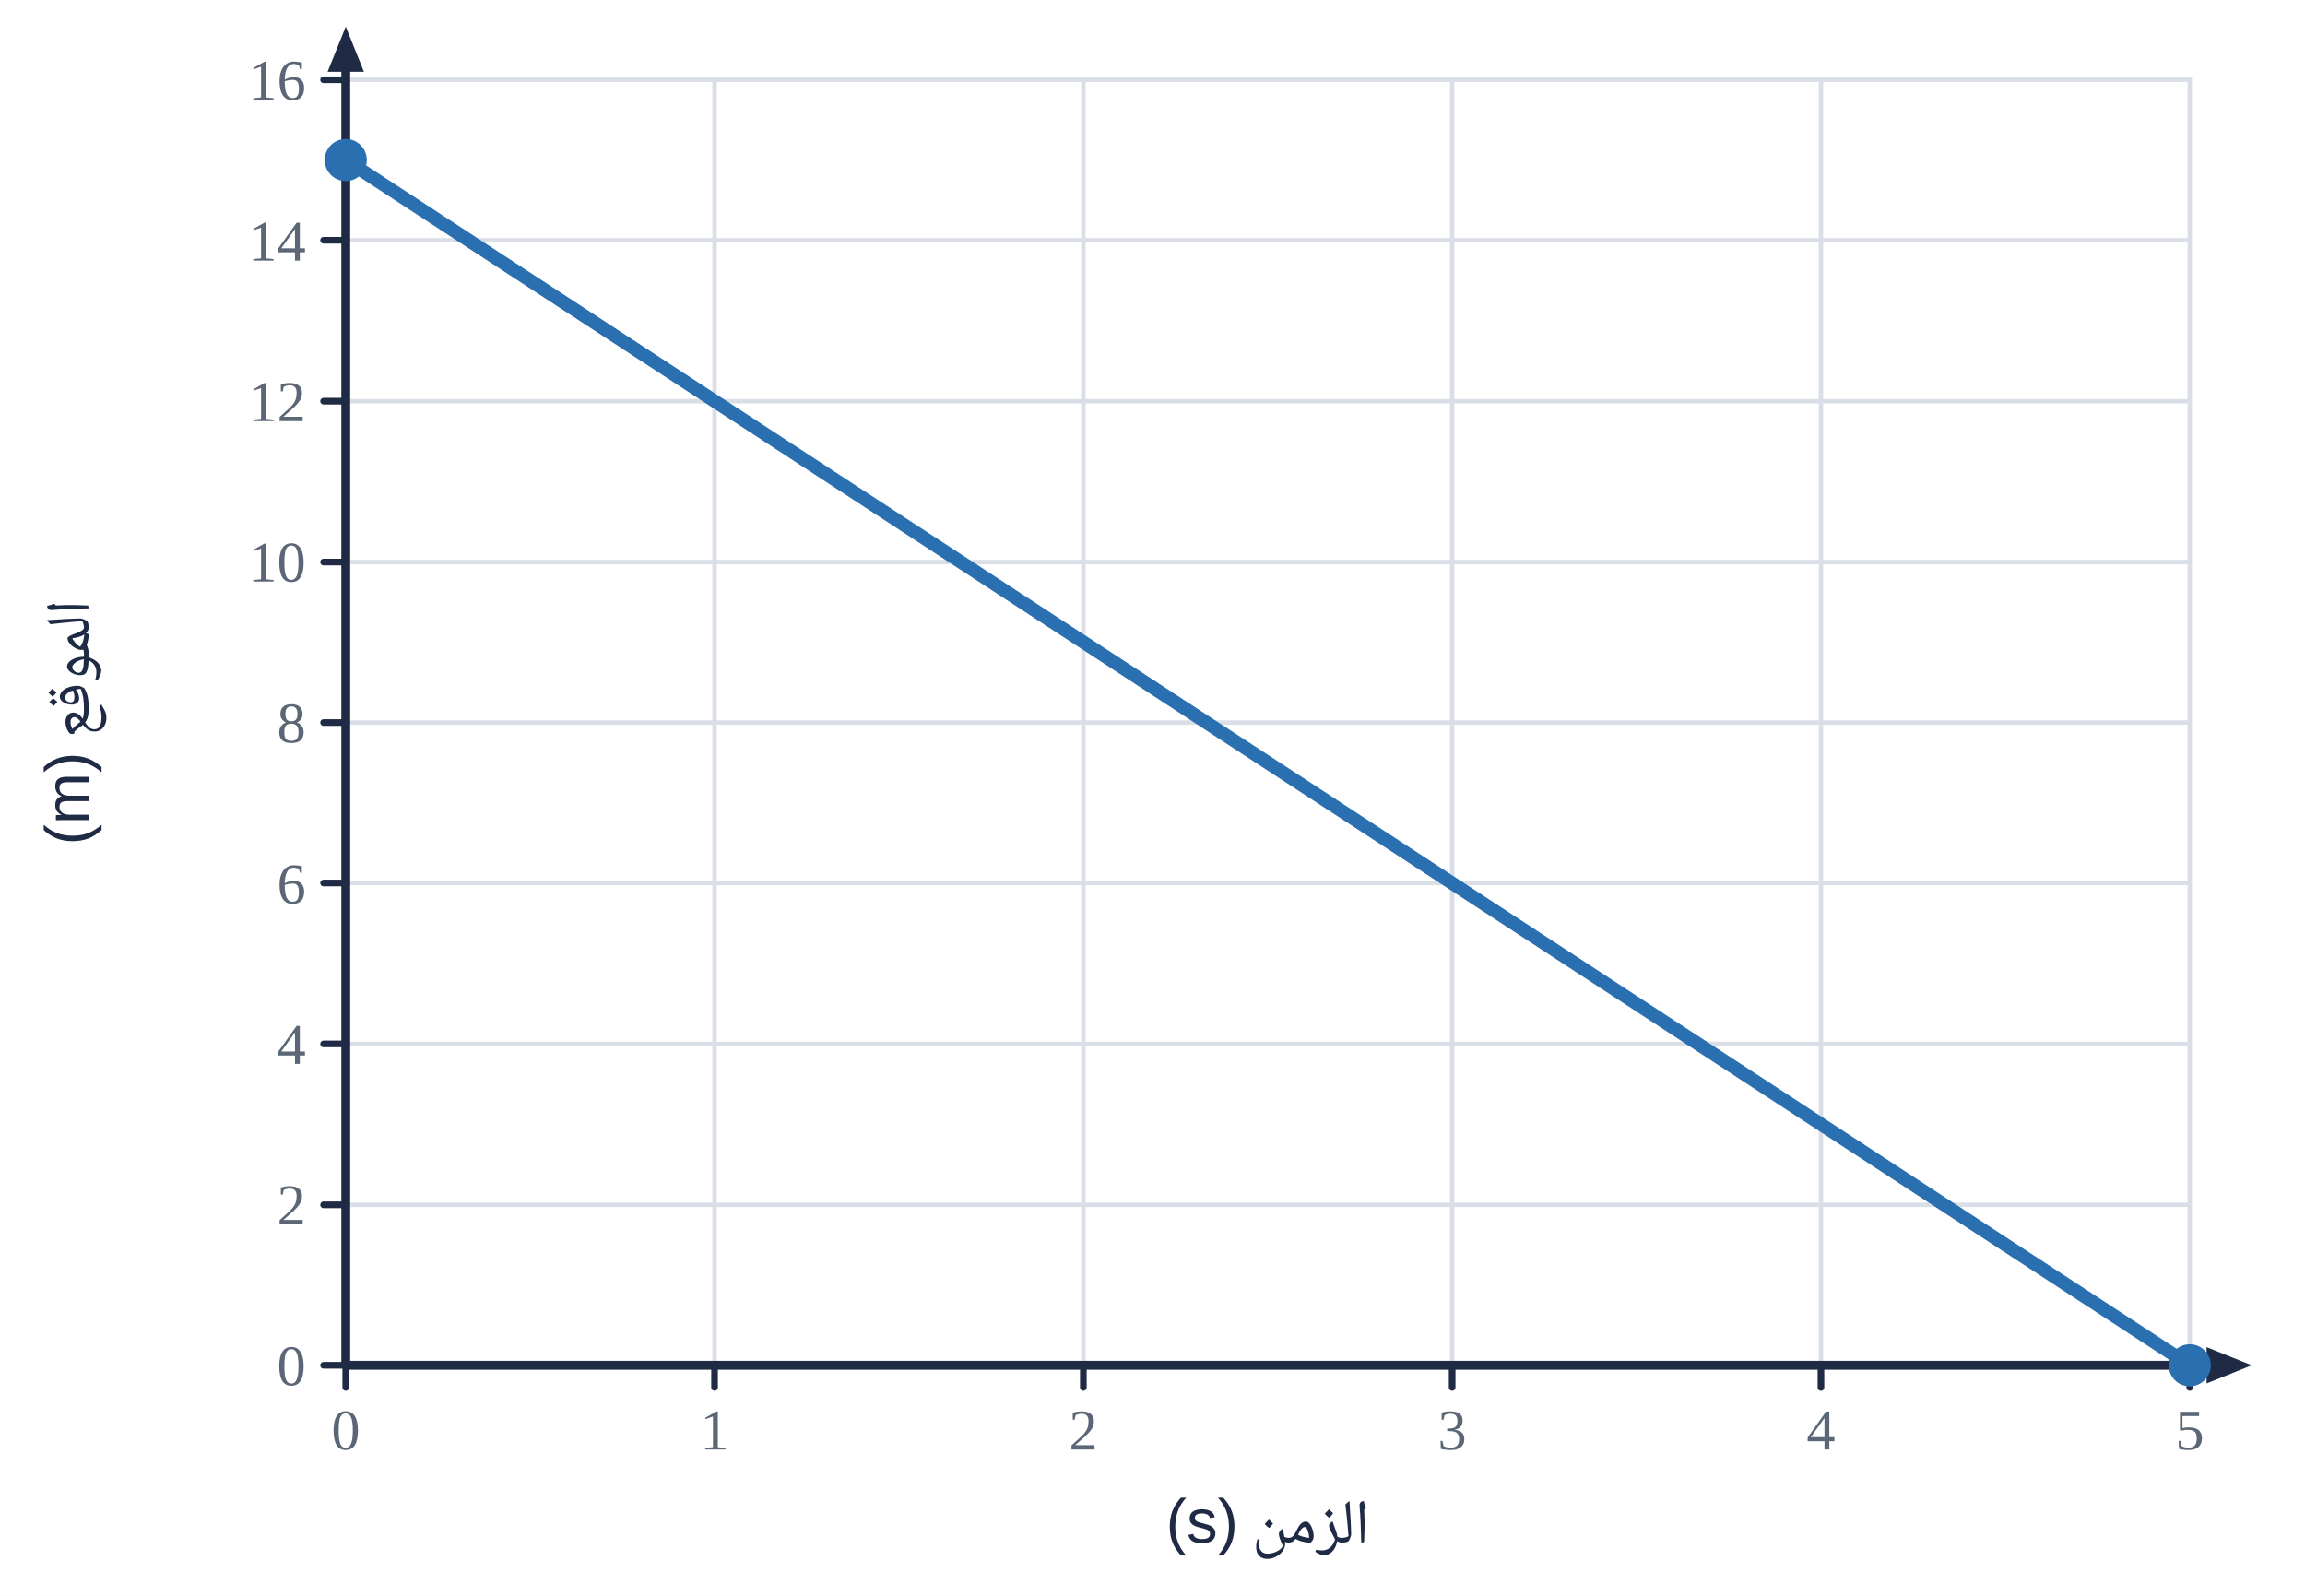
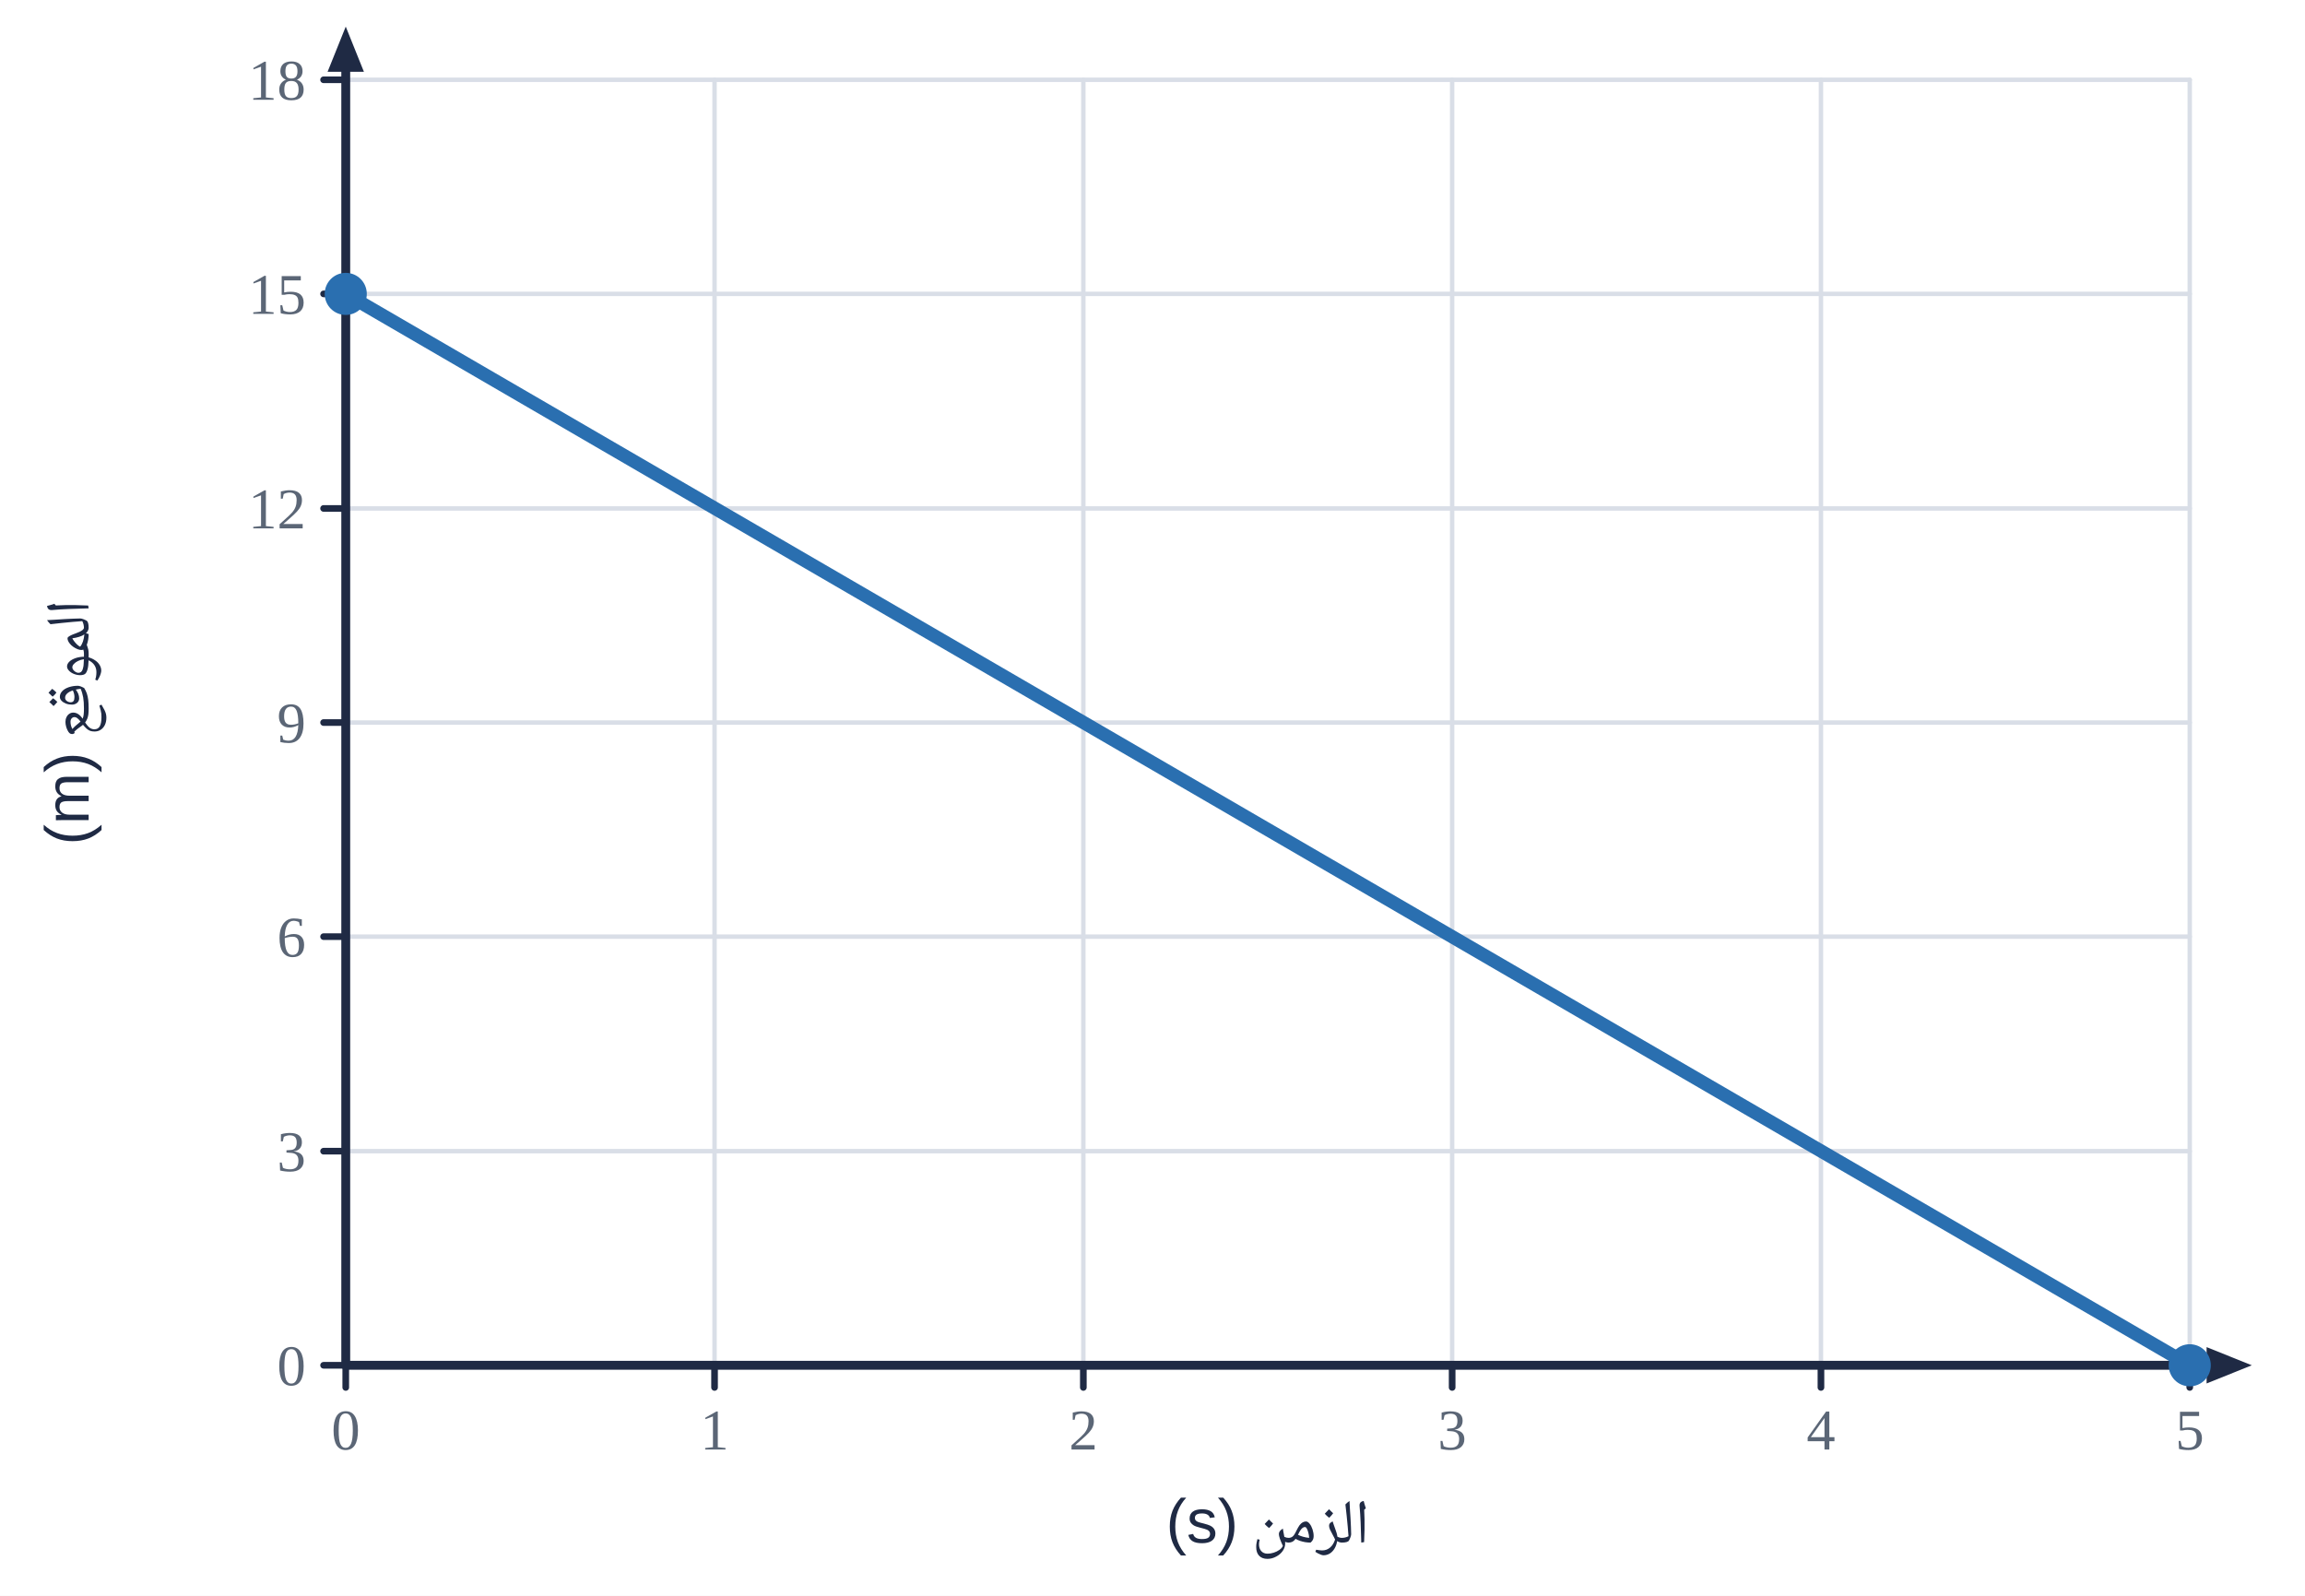
<svg xmlns="http://www.w3.org/2000/svg" viewBox="0 0 520 360" width="520" height="360">
  <rect width="520" height="360" fill="#fff" />
  <line x1="78.0" y1="18.0" x2="78.0" y2="308.0" stroke="#d9dee7" stroke-width="1" stroke-linecap="round" />
  <line x1="161.2" y1="18.0" x2="161.2" y2="308.0" stroke="#d9dee7" stroke-width="1" stroke-linecap="round" />
  <line x1="244.4" y1="18.0" x2="244.4" y2="308.0" stroke="#d9dee7" stroke-width="1" stroke-linecap="round" />
  <line x1="327.6" y1="18.0" x2="327.6" y2="308.0" stroke="#d9dee7" stroke-width="1" stroke-linecap="round" />
  <line x1="410.8" y1="18.0" x2="410.8" y2="308.0" stroke="#d9dee7" stroke-width="1" stroke-linecap="round" />
  <line x1="494.0" y1="18.0" x2="494.0" y2="308.0" stroke="#d9dee7" stroke-width="1" stroke-linecap="round" />
  <line x1="78.0" y1="308.0" x2="494.0" y2="308.0" stroke="#d9dee7" stroke-width="1" stroke-linecap="round" />
-   <line x1="78.0" y1="271.8" x2="494.0" y2="271.8" stroke="#d9dee7" stroke-width="1" stroke-linecap="round" />
-   <line x1="78.0" y1="235.5" x2="494.0" y2="235.5" stroke="#d9dee7" stroke-width="1" stroke-linecap="round" />
-   <line x1="78.0" y1="199.2" x2="494.0" y2="199.2" stroke="#d9dee7" stroke-width="1" stroke-linecap="round" />
+   <line x1="78.0" y1="259.7" x2="494.0" y2="259.7" stroke="#d9dee7" stroke-width="1" stroke-linecap="round" />
+   <line x1="78.0" y1="211.3" x2="494.0" y2="211.3" stroke="#d9dee7" stroke-width="1" stroke-linecap="round" />
  <line x1="78.0" y1="163.0" x2="494.0" y2="163.0" stroke="#d9dee7" stroke-width="1" stroke-linecap="round" />
-   <line x1="78.0" y1="126.8" x2="494.0" y2="126.8" stroke="#d9dee7" stroke-width="1" stroke-linecap="round" />
-   <line x1="78.0" y1="90.5" x2="494.0" y2="90.5" stroke="#d9dee7" stroke-width="1" stroke-linecap="round" />
-   <line x1="78.0" y1="54.2" x2="494.0" y2="54.2" stroke="#d9dee7" stroke-width="1" stroke-linecap="round" />
+   <line x1="78.0" y1="114.7" x2="494.0" y2="114.7" stroke="#d9dee7" stroke-width="1" stroke-linecap="round" />
+   <line x1="78.0" y1="66.3" x2="494.0" y2="66.3" stroke="#d9dee7" stroke-width="1" stroke-linecap="round" />
  <line x1="78.0" y1="18.0" x2="494.0" y2="18.0" stroke="#d9dee7" stroke-width="1" stroke-linecap="round" />
  <line x1="78.0" y1="308.0" x2="501.4" y2="308.0" stroke="#1f2a44" stroke-width="2" stroke-linecap="round" />
  <polygon points="508.0,308.0 497.8,312.1 497.8,303.9" fill="#1f2a44" />
  <line x1="78.0" y1="308.0" x2="78.0" y2="12.6" stroke="#1f2a44" stroke-width="2" stroke-linecap="round" />
  <polygon points="78.0,6.0 82.1,16.2 73.9,16.2" fill="#1f2a44" />
  <line x1="78.0" y1="308.0" x2="78.0" y2="313.0" stroke="#1f2a44" stroke-width="1.5" stroke-linecap="round" />
  <text x="78.0" y="327.0" text-anchor="middle" font-size="13" fill="#5b6676" font-weight="normal" font-family="'Times New Roman',Times,serif">0</text>
  <line x1="161.2" y1="308.0" x2="161.2" y2="313.0" stroke="#1f2a44" stroke-width="1.5" stroke-linecap="round" />
  <text x="161.2" y="327.0" text-anchor="middle" font-size="13" fill="#5b6676" font-weight="normal" font-family="'Times New Roman',Times,serif">1</text>
  <line x1="244.4" y1="308.0" x2="244.4" y2="313.0" stroke="#1f2a44" stroke-width="1.5" stroke-linecap="round" />
  <text x="244.4" y="327.0" text-anchor="middle" font-size="13" fill="#5b6676" font-weight="normal" font-family="'Times New Roman',Times,serif">2</text>
  <line x1="327.6" y1="308.0" x2="327.6" y2="313.0" stroke="#1f2a44" stroke-width="1.5" stroke-linecap="round" />
  <text x="327.6" y="327.0" text-anchor="middle" font-size="13" fill="#5b6676" font-weight="normal" font-family="'Times New Roman',Times,serif">3</text>
  <line x1="410.8" y1="308.0" x2="410.8" y2="313.0" stroke="#1f2a44" stroke-width="1.5" stroke-linecap="round" />
  <text x="410.8" y="327.0" text-anchor="middle" font-size="13" fill="#5b6676" font-weight="normal" font-family="'Times New Roman',Times,serif">4</text>
  <line x1="494.0" y1="308.0" x2="494.0" y2="313.0" stroke="#1f2a44" stroke-width="1.5" stroke-linecap="round" />
  <text x="494.0" y="327.0" text-anchor="middle" font-size="13" fill="#5b6676" font-weight="normal" font-family="'Times New Roman',Times,serif">5</text>
  <line x1="73.0" y1="308.0" x2="78.0" y2="308.0" stroke="#1f2a44" stroke-width="1.5" stroke-linecap="round" />
  <text x="69.0" y="312.5" text-anchor="end" font-size="13" fill="#5b6676" font-weight="normal" font-family="'Times New Roman',Times,serif">0</text>
-   <line x1="73.0" y1="271.8" x2="78.0" y2="271.8" stroke="#1f2a44" stroke-width="1.5" stroke-linecap="round" />
-   <text x="69.0" y="276.2" text-anchor="end" font-size="13" fill="#5b6676" font-weight="normal" font-family="'Times New Roman',Times,serif">2</text>
-   <line x1="73.0" y1="235.5" x2="78.0" y2="235.5" stroke="#1f2a44" stroke-width="1.5" stroke-linecap="round" />
-   <text x="69.0" y="240.0" text-anchor="end" font-size="13" fill="#5b6676" font-weight="normal" font-family="'Times New Roman',Times,serif">4</text>
-   <line x1="73.0" y1="199.2" x2="78.0" y2="199.2" stroke="#1f2a44" stroke-width="1.5" stroke-linecap="round" />
-   <text x="69.0" y="203.8" text-anchor="end" font-size="13" fill="#5b6676" font-weight="normal" font-family="'Times New Roman',Times,serif">6</text>
+   <line x1="73.0" y1="259.7" x2="78.0" y2="259.7" stroke="#1f2a44" stroke-width="1.5" stroke-linecap="round" />
+   <text x="69.0" y="264.2" text-anchor="end" font-size="13" fill="#5b6676" font-weight="normal" font-family="'Times New Roman',Times,serif">3</text>
+   <line x1="73.0" y1="211.3" x2="78.0" y2="211.3" stroke="#1f2a44" stroke-width="1.5" stroke-linecap="round" />
+   <text x="69.0" y="215.8" text-anchor="end" font-size="13" fill="#5b6676" font-weight="normal" font-family="'Times New Roman',Times,serif">6</text>
  <line x1="73.0" y1="163.0" x2="78.0" y2="163.0" stroke="#1f2a44" stroke-width="1.5" stroke-linecap="round" />
-   <text x="69.0" y="167.5" text-anchor="end" font-size="13" fill="#5b6676" font-weight="normal" font-family="'Times New Roman',Times,serif">8</text>
-   <line x1="73.0" y1="126.8" x2="78.0" y2="126.8" stroke="#1f2a44" stroke-width="1.5" stroke-linecap="round" />
-   <text x="69.0" y="131.2" text-anchor="end" font-size="13" fill="#5b6676" font-weight="normal" font-family="'Times New Roman',Times,serif">10</text>
-   <line x1="73.0" y1="90.5" x2="78.0" y2="90.5" stroke="#1f2a44" stroke-width="1.5" stroke-linecap="round" />
-   <text x="69.0" y="95.0" text-anchor="end" font-size="13" fill="#5b6676" font-weight="normal" font-family="'Times New Roman',Times,serif">12</text>
-   <line x1="73.0" y1="54.2" x2="78.0" y2="54.2" stroke="#1f2a44" stroke-width="1.5" stroke-linecap="round" />
-   <text x="69.0" y="58.8" text-anchor="end" font-size="13" fill="#5b6676" font-weight="normal" font-family="'Times New Roman',Times,serif">14</text>
+   <text x="69.0" y="167.5" text-anchor="end" font-size="13" fill="#5b6676" font-weight="normal" font-family="'Times New Roman',Times,serif">9</text>
+   <line x1="73.0" y1="114.7" x2="78.0" y2="114.7" stroke="#1f2a44" stroke-width="1.5" stroke-linecap="round" />
+   <text x="69.0" y="119.2" text-anchor="end" font-size="13" fill="#5b6676" font-weight="normal" font-family="'Times New Roman',Times,serif">12</text>
+   <line x1="73.0" y1="66.3" x2="78.0" y2="66.3" stroke="#1f2a44" stroke-width="1.5" stroke-linecap="round" />
+   <text x="69.0" y="70.8" text-anchor="end" font-size="13" fill="#5b6676" font-weight="normal" font-family="'Times New Roman',Times,serif">15</text>
  <line x1="73.0" y1="18.0" x2="78.0" y2="18.0" stroke="#1f2a44" stroke-width="1.5" stroke-linecap="round" />
-   <text x="69.0" y="22.5" text-anchor="end" font-size="13" fill="#5b6676" font-weight="normal" font-family="'Times New Roman',Times,serif">16</text>
+   <text x="69.0" y="22.5" text-anchor="end" font-size="13" fill="#5b6676" font-weight="normal" font-family="'Times New Roman',Times,serif">18</text>
  <text x="286.0" y="348.0" text-anchor="middle" font-size="14" fill="#1f2a44" font-weight="normal" font-family="'IBM Plex Sans Arabic','Noto Naskh Arabic',Tahoma,Arial,sans-serif" direction="rtl">الزمن (s)</text>
  <text x="20.0" y="163.0" text-anchor="middle" font-size="14" fill="#1f2a44" font-weight="normal" font-family="'IBM Plex Sans Arabic','Noto Naskh Arabic',Tahoma,Arial,sans-serif" direction="rtl" transform="rotate(-90 20 163.0)">الموقع (m)</text>
-   <polyline points="78.0,36.1 494.0,308.0" fill="none" stroke="#2a6fb0" stroke-width="3" stroke-linejoin="round" />
-   <circle cx="78.0" cy="36.1" r="4" fill="#2a6fb0" stroke="#2a6fb0" stroke-width="1.5" />
+   <polyline points="78.0,66.3 494.0,308.0" fill="none" stroke="#2a6fb0" stroke-width="3" stroke-linejoin="round" />
+   <circle cx="78.0" cy="66.3" r="4" fill="#2a6fb0" stroke="#2a6fb0" stroke-width="1.5" />
  <circle cx="494.0" cy="308.0" r="4" fill="#2a6fb0" stroke="#2a6fb0" stroke-width="1.5" />
</svg>
